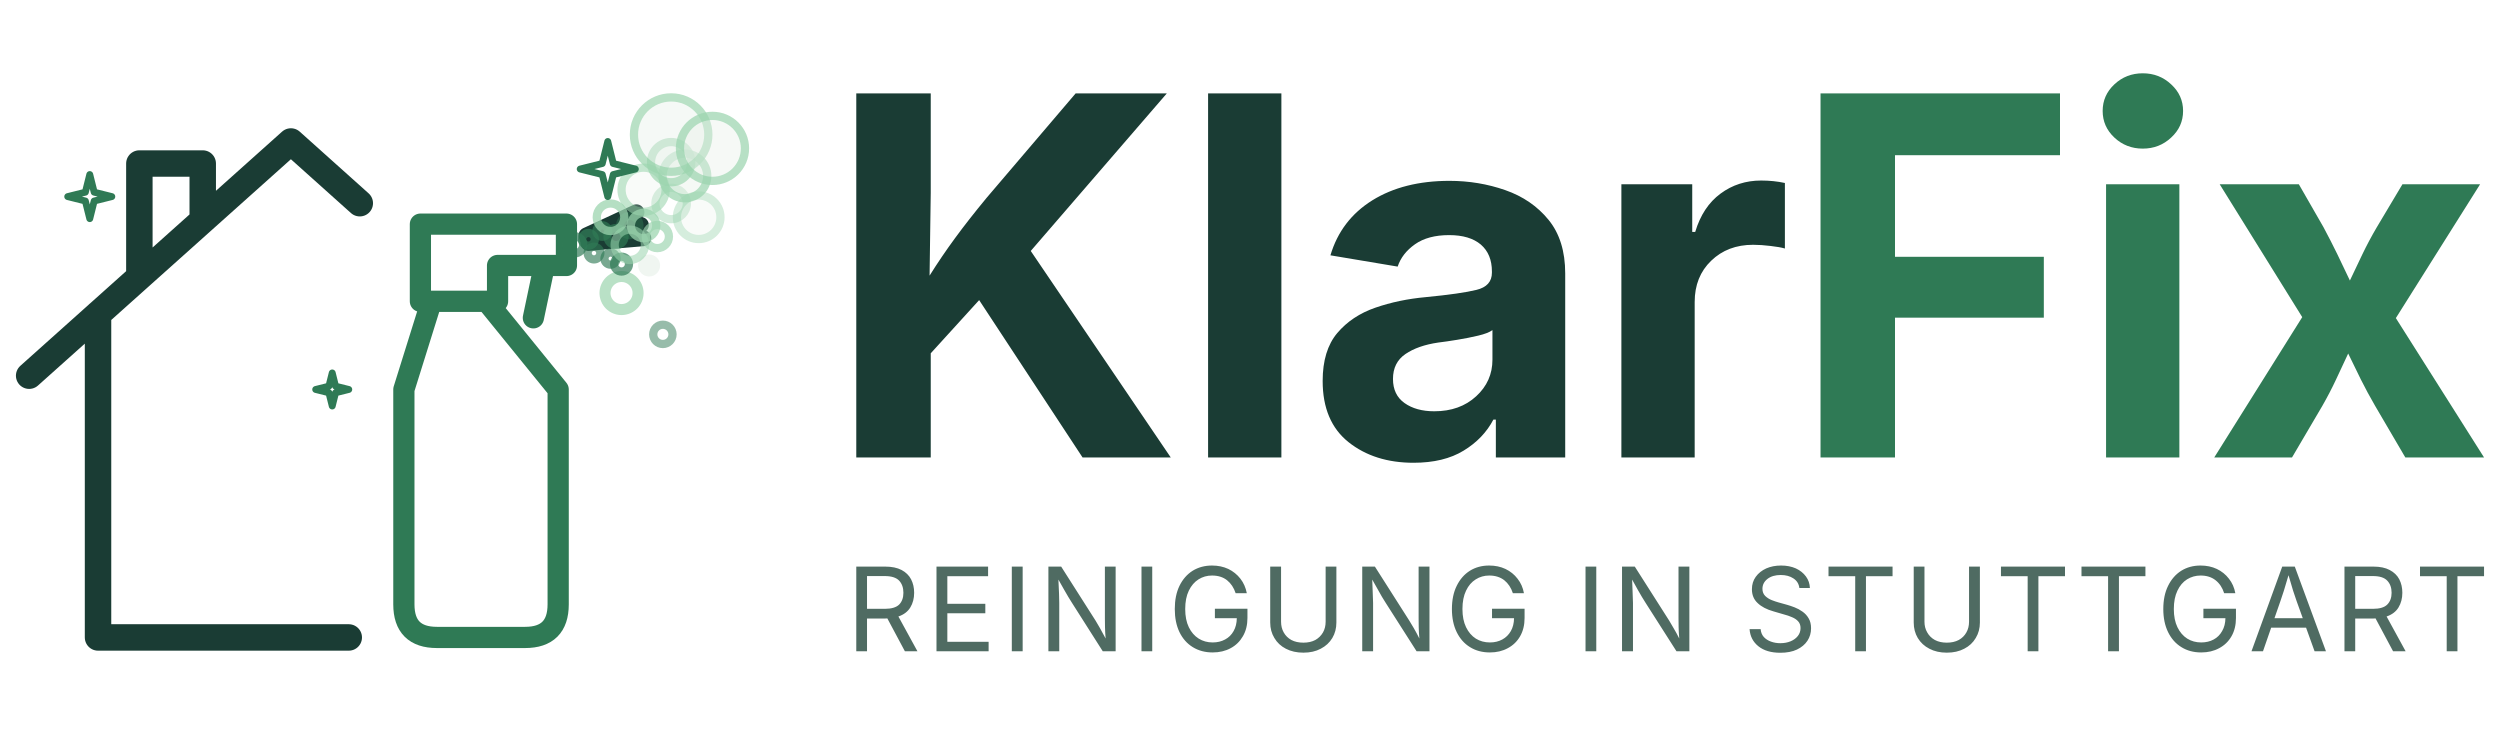
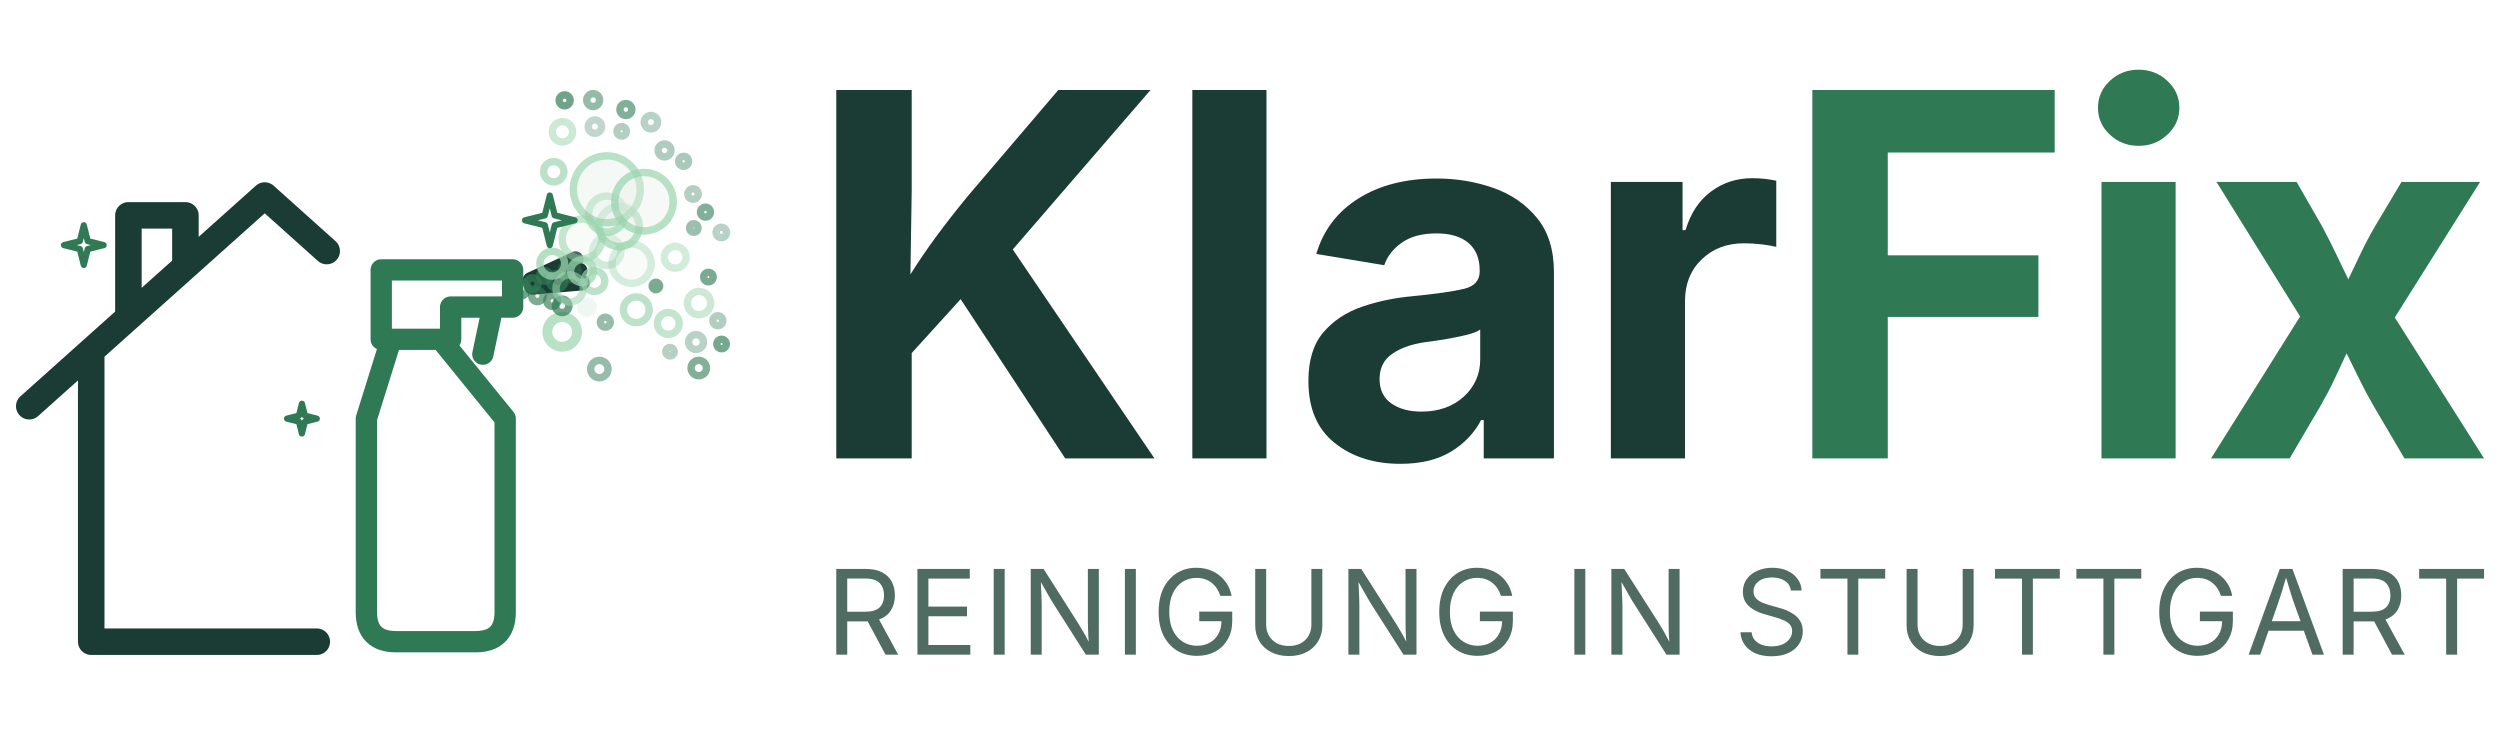
<svg xmlns="http://www.w3.org/2000/svg" viewBox="0 0 235 70" width="235" height="70" role="img" aria-label="KlarFix Logo">
-   <g transform="translate(-5.03 -2.24) scale(2.59)">
-     <path d="M3 14.5L12.5 6L15 8.24M7 10.92V6.8H9.3V8.86M5.5 12.26V24H14.6" fill="none" stroke="#1A3C34" stroke-width="0.96" stroke-linecap="round" stroke-linejoin="round" />
-     <path d="M17.2 11.8V9H22.5V10.5H20V11.8ZM17.6 11.8L16.6 15V22.8Q16.6 24 17.8 24H21Q22.2 24 22.2 22.8V15L19.6 11.8M21.7 10.5L21.3 12.4" fill="none" stroke="#2F7A55" stroke-width="0.77" stroke-linecap="round" stroke-linejoin="round" />
-     <path d="M23.23 9.41L25.04 8.57M23.27 9.54L25.2 9.03M23.3 9.68L25.29 9.51" fill="none" stroke="#1A3C34" stroke-width="0.58" stroke-linecap="round" stroke-linejoin="round" />
+   <g transform="translate(-4.24 4.4) scale(2.33)">
+     <path d="M3 14.5L12.5 6L15 8.24M7 10.92V6.8H9.3V8.86M5.5 12.26V24H14.6" fill="none" stroke="#1A3C34" stroke-width="1.07" stroke-linecap="round" stroke-linejoin="round" />
+     <path d="M17.2 11.8V9H22.5V10.5H20V11.8ZM17.6 11.8L16.6 15V22.8Q16.6 24 17.8 24H21Q22.2 24 22.2 22.8V15L19.6 11.8M21.7 10.5L21.3 12.4" fill="none" stroke="#2F7A55" stroke-width="0.86" stroke-linecap="round" stroke-linejoin="round" />
+     <path d="M23.23 9.41L25.04 8.57M23.27 9.54L25.2 9.03M23.3 9.68L25.29 9.51" fill="none" stroke="#1A3C34" stroke-width="0.64" stroke-linecap="round" stroke-linejoin="round" />
    <circle cx="24.5" cy="11.5" r="0.6" fill="none" stroke="#9BD4AE" stroke-width="0.4" opacity="0.7" />
    <circle cx="25.5" cy="10.5" r="0.4" fill="#E6F0E8" opacity="0.6" />
    <circle cx="26" cy="13" r="0.35" fill="none" stroke="#2F7A55" stroke-width="0.3" opacity="0.5" />
    <circle cx="22.8" cy="9.75" r="0.31" fill="none" stroke="#2F7A55" stroke-width="0.3" opacity="0.69" />
    <circle cx="23.3" cy="9.55" r="0.23" fill="none" stroke="#2F7A55" stroke-width="0.3" opacity="0.75" />
    <circle cx="23.5" cy="10.05" r="0.23" fill="none" stroke="#2F7A55" stroke-width="0.3" opacity="0.63" />
    <circle cx="23.8" cy="9.25" r="0.21" fill="none" stroke="#2F7A55" stroke-width="0.3" opacity="0.67" />
    <circle cx="24.1" cy="10.25" r="0.22" fill="none" stroke="#2F7A55" stroke-width="0.3" opacity="0.65" />
    <circle cx="24.3" cy="9.45" r="0.31" fill="none" stroke="#2F7A55" stroke-width="0.3" opacity="0.67" />
    <circle cx="24.5" cy="10.45" r="0.27" fill="none" stroke="#2F7A55" stroke-width="0.3" opacity="0.7" />
    <circle cx="24.8" cy="9.05" r="0.35" fill="none" stroke="#2F7A55" stroke-width="0.3" opacity="0.44" />
    <circle cx="24.1" cy="8.75" r="0.5" fill="none" stroke="#9BD4AE" stroke-width="0.3" opacity="0.74" />
    <circle cx="24.8" cy="9.75" r="0.55" fill="none" stroke="#9BD4AE" stroke-width="0.3" opacity="0.56" />
    <circle cx="25.3" cy="9.05" r="0.46" fill="none" stroke="#9BD4AE" stroke-width="0.3" opacity="0.73" />
    <circle cx="25.8" cy="9.45" r="0.42" fill="none" stroke="#9BD4AE" stroke-width="0.3" opacity="0.67" />
    <circle cx="26.3" cy="8.25" r="0.57" fill="none" stroke="#9BD4AE" stroke-width="0.3" opacity="0.46" />
    <circle cx="25.3" cy="7.75" r="0.8" fill="#E6F0E8" fill-opacity="0.39" stroke="#9BD4AE" stroke-width="0.3" opacity="0.59" />
    <circle cx="26.8" cy="7.25" r="0.81" fill="#E6F0E8" fill-opacity="0.57" stroke="#9BD4AE" stroke-width="0.3" opacity="0.72" />
    <circle cx="27.3" cy="8.75" r="0.79" fill="#E6F0E8" fill-opacity="0.57" stroke="#9BD4AE" stroke-width="0.3" opacity="0.42" />
    <circle cx="26.3" cy="6.75" r="0.73" fill="#E6F0E8" fill-opacity="0.5" stroke="#9BD4AE" stroke-width="0.3" opacity="0.68" />
    <circle cx="26.3" cy="5.75" r="1.35" fill="#E6F0E8" fill-opacity="0.6" stroke="#9BD4AE" stroke-width="0.3" opacity="0.7" />
    <circle cx="27.8" cy="6.25" r="1.18" fill="#E6F0E8" fill-opacity="0.52" stroke="#9BD4AE" stroke-width="0.3" opacity="0.72" />
+     <circle cx="28.78" cy="11.16" r="0.44" fill="none" stroke="#9BD4AE" stroke-width="0.3" opacity="0.6" />
+     <circle cx="24.6" cy="2.16" r="0.22" fill="none" stroke="#2F7A55" stroke-width="0.3" opacity="0.69" />
+     <circle cx="29.9" cy="11.91" r="0.3" fill="none" stroke="#2F7A55" stroke-width="0.3" opacity="0.34" />
+     <circle cx="24.51" cy="3.43" r="0.41" fill="none" stroke="#9BD4AE" stroke-width="0.3" opacity="0.52" />
+     <circle cx="27.49" cy="10.61" r="0.52" fill="none" stroke="#9BD4AE" stroke-width="0.3" opacity="0.67" />
+     <circle cx="29.78" cy="5.94" r="0.21" fill="none" stroke="#2F7A55" stroke-width="0.3" opacity="0.36" />
+     <circle cx="24.16" cy="5.04" r="0.41" fill="none" stroke="#9BD4AE" stroke-width="0.3" opacity="0.68" />
+     <circle cx="29.81" cy="7.31" r="0.17" fill="none" stroke="#2F7A55" stroke-width="0.3" opacity="0.48" />
+     <circle cx="25.82" cy="3.22" r="0.27" fill="none" stroke="#2F7A55" stroke-width="0.3" opacity="0.3" />
+     <circle cx="29.4" cy="4.62" r="0.2" fill="none" stroke="#2F7A55" stroke-width="0.3" opacity="0.41" />
+     <circle cx="29.06" cy="8.49" r="0.44" fill="none" stroke="#9BD4AE" stroke-width="0.3" opacity="0.45" />
+     <circle cx="30.02" cy="10.34" r="0.47" fill="none" stroke="#9BD4AE" stroke-width="0.3" opacity="0.5" />
+     <circle cx="28.63" cy="4.18" r="0.26" fill="none" stroke="#2F7A55" stroke-width="0.3" opacity="0.38" />
+     <circle cx="26.9" cy="3.41" r="0.19" fill="none" stroke="#2F7A55" stroke-width="0.3" opacity="0.36" />
+     <circle cx="30.92" cy="7.49" r="0.21" fill="none" stroke="#2F7A55" stroke-width="0.3" opacity="0.34" />
+     <circle cx="30.4" cy="9.29" r="0.19" fill="none" stroke="#2F7A55" stroke-width="0.3" opacity="0.64" />
+     <circle cx="28.28" cy="9.65" r="0.15" fill="none" stroke="#2F7A55" stroke-width="0.3" opacity="0.64" />
+     <circle cx="30.01" cy="12.96" r="0.31" fill="none" stroke="#2F7A55" stroke-width="0.3" opacity="0.59" />
+     <circle cx="30.93" cy="11.99" r="0.19" fill="none" stroke="#2F7A55" stroke-width="0.3" opacity="0.66" />
+     <circle cx="27.07" cy="2.53" r="0.24" fill="none" stroke="#2F7A55" stroke-width="0.3" opacity="0.6" />
+     <circle cx="30.78" cy="11.05" r="0.2" fill="none" stroke="#2F7A55" stroke-width="0.3" opacity="0.37" />
+     <circle cx="28.85" cy="12.3" r="0.17" fill="none" stroke="#2F7A55" stroke-width="0.3" opacity="0.35" />
+     <circle cx="28.08" cy="3.04" r="0.27" fill="none" stroke="#2F7A55" stroke-width="0.3" opacity="0.34" />
+     <circle cx="30.28" cy="6.67" r="0.2" fill="none" stroke="#2F7A55" stroke-width="0.3" opacity="0.6" />
+     <circle cx="26.24" cy="11.11" r="0.2" fill="none" stroke="#2F7A55" stroke-width="0.3" opacity="0.5" />
+     <circle cx="25.75" cy="2.15" r="0.26" fill="none" stroke="#2F7A55" stroke-width="0.3" opacity="0.51" />
    <path class="star" d="M5.2 7.2L5.36 7.84L6 8L5.36 8.16L5.2 8.8L5.04 8.16L4.4 8L5.04 7.84Z" fill="none" stroke="#2F7A55" stroke-width="0.25" stroke-linejoin="round" />
    <path class="star" d="M24 6L24.2 6.8L25 7L24.2 7.2L24 8L23.8 7.2L23 7L23.8 6.8Z" fill="none" stroke="#2F7A55" stroke-width="0.25" stroke-linejoin="round" />
    <path class="star" d="M14 14.4L14.12 14.88L14.6 15L14.12 15.12L14 15.6L13.88 15.12L13.4 15L13.88 14.88Z" fill="none" stroke="#2F7A55" stroke-width="0.25" stroke-linejoin="round" />
  </g>
-   <path d="M80.49 43V8.78H87.49V18.12L87.38 25.91Q88.5 24.12 89.77 22.39Q91.03 20.67 92.73 18.61L101.11 8.78H109.68L96.89 23.59L110.05 43H101.76L92.04 28.21L87.49 33.21V43ZM120.45 8.78V43H113.56V8.78ZM132.87 43.5Q129.2 43.5 126.76 41.56Q124.33 39.62 124.33 35.81Q124.33 32.94 125.7 31.31Q127.08 29.68 129.29 28.92Q131.49 28.16 134.02 27.93Q137.33 27.61 138.78 27.25Q140.24 26.9 140.24 25.63V25.52Q140.24 23.89 139.2 22.99Q138.15 22.1 136.22 22.1Q134.23 22.1 133.01 22.96Q131.79 23.82 131.38 25.06L125.06 24Q126.05 20.67 129 18.83Q131.95 17 136.25 17Q139 17 141.49 17.87Q143.99 18.74 145.56 20.66Q147.13 22.58 147.13 25.7V43H140.61V39.44H140.38Q139.44 41.23 137.58 42.36Q135.72 43.5 132.87 43.5ZM134.82 38.66Q137.23 38.66 138.76 37.25Q140.29 35.85 140.29 33.81V31.03Q139.88 31.33 138.95 31.55Q138.02 31.77 136.98 31.94Q135.95 32.11 135.19 32.2Q133.28 32.48 132.11 33.28Q130.94 34.08 130.94 35.62Q130.94 37.12 132.03 37.89Q133.12 38.66 134.82 38.66ZM152.41 43V17.32H159.07V21.8H159.35Q160.06 19.43 161.73 18.2Q163.39 16.97 165.55 16.97Q166.72 16.97 167.78 17.2V23.36Q167.32 23.22 166.43 23.12Q165.55 23.01 164.79 23.01Q162.4 23.01 160.85 24.51Q159.3 26 159.3 28.39V43Z" fill="#1A3C34" />
-   <path d="M171.13 43V8.78H193.64V14.59H178.13V24.14H192.12V29.86H178.13V43ZM197.97 43V17.32H204.86V43ZM201.42 13.97Q199.86 13.97 198.75 12.93Q197.65 11.9 197.65 10.43Q197.65 8.96 198.75 7.93Q199.86 6.89 201.42 6.89Q202.98 6.89 204.09 7.93Q205.21 8.96 205.21 10.43Q205.21 11.9 204.09 12.93Q202.98 13.97 201.42 13.97ZM208.14 43 216.41 29.81 208.65 17.32H216.09L218.41 21.36Q219.1 22.65 219.71 23.9Q220.32 25.15 220.89 26.37Q221.47 25.15 222.07 23.89Q222.68 22.62 223.42 21.36L225.83 17.32H233.13L225.21 29.9L233.5 43H226.1L223.26 38.15Q222.54 36.91 221.92 35.67Q221.3 34.43 220.73 33.23Q220.18 34.43 219.59 35.67Q219.01 36.91 218.3 38.15L215.45 43Z" fill="#2F7A55" />
-   <path d="M80.49 61.22V53.26H83.21Q84.14 53.26 84.75 53.58Q85.35 53.9 85.64 54.45Q85.93 55.01 85.93 55.72Q85.93 56.51 85.57 57.1Q85.21 57.69 84.45 57.95L86.24 61.22H85.06L83.41 58.13Q83.32 58.14 83.22 58.14H81.5V61.22ZM81.5 57.23H83.17Q84.11 57.23 84.52 56.83Q84.92 56.42 84.92 55.72Q84.92 55.01 84.52 54.58Q84.11 54.15 83.16 54.15H81.5ZM88.03 61.22V53.26H92.88V54.16H89.05V56.76H92.62V57.65H89.05V60.33H92.93V61.22ZM96.13 53.26V61.22H95.11V53.26ZM98.55 61.22V53.26H99.75L102.99 58.35Q103.15 58.61 103.4 59.05Q103.65 59.48 103.93 60.02Q103.88 59.45 103.87 58.96Q103.86 58.47 103.86 58.15V53.26H104.87V61.22H103.66L100.78 56.69Q100.6 56.41 100.42 56.11Q100.24 55.81 100.02 55.42Q99.8 55.03 99.49 54.48Q99.52 55.24 99.55 55.82Q99.57 56.39 99.57 56.68V61.22ZM108.31 53.26V61.22H107.3V53.26ZM113.99 61.33Q112.93 61.33 112.12 60.83Q111.32 60.34 110.87 59.42Q110.43 58.5 110.43 57.25Q110.43 55.98 110.87 55.07Q111.32 54.15 112.11 53.65Q112.91 53.16 113.93 53.16Q114.77 53.16 115.46 53.48Q116.14 53.81 116.6 54.4Q117.05 54.98 117.2 55.76H116.15Q115.9 54.99 115.34 54.54Q114.78 54.1 113.93 54.1Q113.23 54.1 112.66 54.46Q112.09 54.82 111.75 55.52Q111.41 56.22 111.41 57.25Q111.41 58.26 111.75 58.96Q112.09 59.66 112.68 60.03Q113.26 60.39 113.99 60.39Q114.65 60.39 115.16 60.11Q115.67 59.84 115.96 59.32Q116.25 58.81 116.26 58.11H114.2V57.22H117.26V58.09Q117.26 59.08 116.83 59.81Q116.41 60.54 115.68 60.93Q114.94 61.33 113.99 61.33ZM122.52 61.35Q121.58 61.35 120.87 60.98Q120.17 60.62 119.79 59.97Q119.4 59.33 119.4 58.52V53.26H120.42V58.44Q120.42 59.01 120.67 59.45Q120.92 59.9 121.39 60.16Q121.86 60.41 122.52 60.41Q123.17 60.41 123.64 60.16Q124.1 59.9 124.36 59.45Q124.61 59.01 124.61 58.44V53.26H125.62V58.52Q125.62 59.33 125.24 59.97Q124.85 60.62 124.15 60.98Q123.46 61.35 122.52 61.35ZM128.05 61.22V53.26H129.24L132.48 58.35Q132.64 58.61 132.9 59.05Q133.15 59.48 133.42 60.02Q133.37 59.45 133.36 58.96Q133.35 58.47 133.35 58.15V53.26H134.37V61.22H133.16L130.27 56.69Q130.09 56.41 129.91 56.11Q129.73 55.81 129.52 55.42Q129.3 55.03 128.99 54.48Q129.02 55.24 129.04 55.82Q129.07 56.39 129.07 56.68V61.22ZM140.05 61.33Q138.98 61.33 138.18 60.83Q137.38 60.34 136.93 59.42Q136.48 58.5 136.48 57.25Q136.48 55.98 136.93 55.07Q137.38 54.15 138.17 53.65Q138.96 53.16 139.98 53.16Q140.83 53.16 141.51 53.48Q142.2 53.81 142.65 54.4Q143.11 54.98 143.25 55.76H142.21Q141.96 54.99 141.4 54.54Q140.83 54.1 139.99 54.1Q139.29 54.1 138.72 54.46Q138.14 54.82 137.81 55.52Q137.47 56.22 137.47 57.25Q137.47 58.26 137.81 58.96Q138.15 59.66 138.73 60.03Q139.31 60.39 140.05 60.39Q140.71 60.39 141.22 60.11Q141.72 59.84 142.02 59.32Q142.31 58.81 142.32 58.11H140.25V57.22H143.31V58.09Q143.31 59.08 142.89 59.81Q142.47 60.54 141.73 60.93Q141 61.33 140.05 61.33ZM150.05 53.26V61.22H149.04V53.26ZM152.47 61.22V53.26H153.67L156.91 58.35Q157.07 58.61 157.32 59.05Q157.58 59.48 157.85 60.02Q157.8 59.45 157.79 58.96Q157.78 58.47 157.78 58.15V53.26H158.8V61.22H157.59L154.7 56.69Q154.52 56.41 154.34 56.11Q154.16 55.81 153.94 55.42Q153.73 55.03 153.42 54.48Q153.45 55.24 153.47 55.82Q153.5 56.39 153.5 56.68V61.22ZM167.35 61.36Q166.05 61.36 165.29 60.75Q164.53 60.14 164.46 59.14H165.5Q165.54 59.59 165.8 59.88Q166.07 60.17 166.47 60.31Q166.88 60.46 167.35 60.46Q167.89 60.46 168.32 60.28Q168.75 60.1 169 59.78Q169.25 59.46 169.25 59.04Q169.25 58.65 169.03 58.41Q168.82 58.17 168.46 58.02Q168.1 57.86 167.67 57.75L166.71 57.47Q165.75 57.2 165.22 56.69Q164.68 56.19 164.68 55.39Q164.68 54.72 165.04 54.22Q165.41 53.71 166.03 53.43Q166.65 53.16 167.42 53.16Q168.2 53.16 168.81 53.43Q169.41 53.71 169.76 54.19Q170.11 54.67 170.13 55.27H169.14Q169.07 54.69 168.58 54.37Q168.1 54.05 167.39 54.05Q166.61 54.05 166.14 54.42Q165.67 54.79 165.67 55.35Q165.67 55.76 165.93 56.02Q166.19 56.27 166.54 56.41Q166.9 56.55 167.19 56.63L167.98 56.85Q168.3 56.94 168.69 57.09Q169.08 57.24 169.43 57.49Q169.79 57.74 170.01 58.12Q170.24 58.5 170.24 59.06Q170.24 59.71 169.9 60.23Q169.56 60.75 168.91 61.06Q168.27 61.36 167.35 61.36ZM171.88 54.16V53.26H177.9V54.16H175.4V61.22H174.39V54.16ZM183 61.35Q182.06 61.35 181.36 60.98Q180.66 60.62 180.27 59.97Q179.89 59.33 179.89 58.52V53.26H180.9V58.44Q180.9 59.01 181.16 59.45Q181.41 59.9 181.88 60.16Q182.35 60.41 183 60.41Q183.65 60.41 184.12 60.16Q184.59 59.9 184.84 59.45Q185.09 59.01 185.09 58.44V53.26H186.11V58.52Q186.11 59.33 185.72 59.97Q185.34 60.62 184.64 60.98Q183.94 61.35 183 61.35ZM188.09 54.16V53.26H194.11V54.16H191.61V61.22H190.6V54.16ZM195.66 54.16V53.26H201.67V54.16H199.18V61.22H198.16V54.16ZM206.91 61.33Q205.85 61.33 205.05 60.83Q204.25 60.34 203.8 59.42Q203.35 58.5 203.35 57.25Q203.35 55.98 203.8 55.07Q204.25 54.15 205.04 53.65Q205.83 53.16 206.85 53.16Q207.7 53.16 208.38 53.48Q209.07 53.81 209.52 54.4Q209.98 54.98 210.12 55.76H209.07Q208.83 54.99 208.26 54.54Q207.7 54.1 206.86 54.1Q206.16 54.1 205.58 54.46Q205.01 54.82 204.68 55.52Q204.34 56.22 204.34 57.25Q204.34 58.26 204.68 58.96Q205.02 59.66 205.6 60.03Q206.18 60.39 206.91 60.39Q207.58 60.39 208.09 60.11Q208.59 59.84 208.88 59.32Q209.18 58.81 209.19 58.11H207.12V57.22H210.18V58.09Q210.18 59.08 209.76 59.81Q209.34 60.54 208.6 60.93Q207.87 61.33 206.91 61.33ZM211.64 61.22 214.53 53.26H215.71L218.64 61.22H217.57L216.77 59H213.49L212.72 61.22ZM213.8 58.11H216.46L215.88 56.5Q215.74 56.1 215.55 55.52Q215.37 54.94 215.12 54.07Q214.86 54.96 214.68 55.54Q214.49 56.13 214.36 56.5ZM220.38 61.22V53.26H223.1Q224.03 53.26 224.63 53.58Q225.24 53.9 225.53 54.45Q225.82 55.01 225.82 55.72Q225.82 56.51 225.46 57.1Q225.1 57.69 224.34 57.95L226.13 61.22H224.95L223.3 58.13Q223.2 58.14 223.11 58.14H221.39V61.22ZM221.39 57.23H223.06Q224 57.23 224.4 56.83Q224.81 56.42 224.81 55.72Q224.81 55.01 224.4 54.58Q224 54.15 223.05 54.15H221.39ZM227.48 54.16V53.26H233.5V54.16H231V61.22H229.99V54.16Z" fill="#4F6B62" />
+   <path d="M78.61 43.09V8.46H85.7V17.92L85.58 25.79Q86.72 23.98 88 22.24Q89.28 20.5 91 18.4L99.48 8.46H108.15L95.2 23.45L108.52 43.09H100.13L90.3 28.12L85.7 33.19V43.09ZM119.05 8.46V43.09H112.08V8.46ZM131.63 43.6Q127.91 43.6 125.45 41.63Q122.99 39.67 122.99 35.81Q122.99 32.91 124.38 31.26Q125.78 29.61 128.01 28.84Q130.24 28.07 132.8 27.84Q136.14 27.51 137.62 27.15Q139.09 26.79 139.09 25.52V25.4Q139.09 23.75 138.04 22.84Q136.98 21.94 135.03 21.94Q133 21.94 131.77 22.81Q130.54 23.68 130.12 24.93L123.73 23.87Q124.73 20.5 127.72 18.64Q130.7 16.78 135.05 16.78Q137.84 16.78 140.36 17.66Q142.88 18.54 144.47 20.48Q146.07 22.42 146.07 25.59V43.09H139.47V39.48H139.23Q138.28 41.3 136.4 42.45Q134.52 43.6 131.63 43.6ZM133.61 38.69Q136.05 38.69 137.6 37.28Q139.14 35.86 139.14 33.79V30.98Q138.72 31.28 137.78 31.5Q136.84 31.72 135.79 31.9Q134.75 32.07 133.98 32.16Q132.05 32.44 130.87 33.26Q129.68 34.07 129.68 35.63Q129.68 37.14 130.78 37.92Q131.89 38.69 133.61 38.69ZM151.42 43.09V17.1H158.16V21.63H158.44Q159.16 19.24 160.84 18Q162.53 16.75 164.71 16.75Q165.9 16.75 166.97 16.99V23.21Q166.5 23.08 165.61 22.97Q164.71 22.87 163.94 22.87Q161.53 22.87 159.96 24.38Q158.39 25.89 158.39 28.3V43.09Z" fill="#1A3C34" />
+   <path d="M170.36 43.09V8.46H193.14V14.34H177.45V24H191.61V29.79H177.45V43.09ZM197.54 43.09V17.1H204.51V43.09ZM201.03 13.71Q199.45 13.71 198.33 12.66Q197.21 11.62 197.21 10.13Q197.21 8.64 198.33 7.6Q199.45 6.55 201.03 6.55Q202.61 6.55 203.73 7.6Q204.86 8.64 204.86 10.13Q204.86 11.62 203.73 12.66Q202.61 13.71 201.03 13.71ZM207.84 43.09 216.21 29.75 208.35 17.1H215.88L218.23 21.19Q218.93 22.49 219.54 23.76Q220.16 25.03 220.74 26.26Q221.32 25.03 221.94 23.75Q222.55 22.47 223.3 21.19L225.74 17.1H233.13L225.11 29.84L233.5 43.09H226.02L223.13 38.18Q222.41 36.93 221.79 35.67Q221.16 34.42 220.58 33.21Q220.02 34.42 219.43 35.67Q218.83 36.93 218.11 38.18L215.23 43.09Z" fill="#2F7A55" />
+   <path d="M78.61 61.54V53.48H81.37Q82.31 53.48 82.92 53.8Q83.53 54.12 83.83 54.68Q84.12 55.25 84.12 55.97Q84.12 56.77 83.75 57.36Q83.39 57.96 82.63 58.23L84.43 61.54H83.24L81.56 58.41Q81.47 58.41 81.38 58.41H79.64V61.54ZM79.64 57.5H81.33Q82.28 57.5 82.69 57.09Q83.1 56.68 83.1 55.97Q83.1 55.25 82.69 54.81Q82.28 54.38 81.32 54.38H79.64ZM86.24 61.54V53.48H91.16V54.39H87.27V57.02H90.9V57.93H87.27V60.63H91.21V61.54ZM94.44 53.48V61.54H93.41V53.48ZM96.89 61.54V53.48H98.1L101.38 58.64Q101.54 58.9 101.8 59.34Q102.06 59.78 102.34 60.33Q102.29 59.74 102.28 59.25Q102.26 58.75 102.26 58.43V53.48H103.29V61.54H102.07L99.15 56.95Q98.96 56.67 98.78 56.36Q98.6 56.06 98.38 55.66Q98.16 55.27 97.84 54.71Q97.87 55.49 97.9 56.07Q97.92 56.65 97.92 56.94V61.54ZM106.77 53.48V61.54H105.74V53.48ZM112.52 61.65Q111.44 61.65 110.63 61.15Q109.82 60.65 109.36 59.72Q108.91 58.79 108.91 57.52Q108.91 56.23 109.36 55.3Q109.82 54.38 110.62 53.87Q111.42 53.37 112.45 53.37Q113.31 53.37 114 53.7Q114.7 54.03 115.16 54.63Q115.62 55.22 115.77 56.01H114.71Q114.46 55.23 113.89 54.78Q113.31 54.32 112.46 54.32Q111.75 54.32 111.17 54.69Q110.59 55.05 110.25 55.76Q109.91 56.48 109.91 57.52Q109.91 58.54 110.25 59.25Q110.6 59.96 111.19 60.33Q111.78 60.7 112.52 60.7Q113.19 60.7 113.7 60.42Q114.22 60.14 114.51 59.62Q114.81 59.1 114.82 58.39H112.73V57.49H115.83V58.37Q115.83 59.37 115.4 60.11Q114.97 60.85 114.23 61.25Q113.48 61.65 112.52 61.65ZM121.15 61.67Q120.2 61.67 119.49 61.3Q118.77 60.93 118.38 60.28Q117.99 59.63 117.99 58.8V53.48H119.02V58.72Q119.02 59.3 119.28 59.75Q119.54 60.2 120.01 60.46Q120.49 60.72 121.15 60.72Q121.81 60.72 122.29 60.46Q122.76 60.2 123.01 59.75Q123.27 59.3 123.27 58.72V53.48H124.3V58.8Q124.3 59.63 123.91 60.28Q123.52 60.93 122.81 61.3Q122.1 61.67 121.15 61.67ZM126.75 61.54V53.48H127.96L131.24 58.64Q131.4 58.9 131.66 59.34Q131.92 59.78 132.19 60.33Q132.14 59.74 132.13 59.25Q132.12 58.75 132.12 58.43V53.48H133.15V61.54H131.93L129 56.95Q128.82 56.67 128.64 56.36Q128.46 56.06 128.24 55.66Q128.01 55.27 127.7 54.71Q127.73 55.49 127.76 56.07Q127.78 56.65 127.78 56.94V61.54ZM138.9 61.65Q137.82 61.65 137.01 61.15Q136.2 60.65 135.74 59.72Q135.29 58.79 135.29 57.52Q135.29 56.23 135.74 55.3Q136.2 54.38 137 53.87Q137.8 53.37 138.83 53.37Q139.69 53.37 140.38 53.7Q141.08 54.03 141.54 54.63Q142 55.22 142.15 56.01H141.09Q140.84 55.23 140.27 54.78Q139.69 54.32 138.84 54.32Q138.13 54.32 137.55 54.69Q136.97 55.05 136.63 55.76Q136.29 56.48 136.29 57.52Q136.29 58.54 136.63 59.25Q136.98 59.96 137.57 60.33Q138.16 60.7 138.9 60.7Q139.57 60.7 140.08 60.42Q140.6 60.14 140.89 59.62Q141.19 59.1 141.2 58.39H139.11V57.49H142.21V58.37Q142.21 59.37 141.78 60.11Q141.35 60.85 140.61 61.25Q139.86 61.65 138.9 61.65ZM149.02 53.48V61.54H147.99V53.48ZM151.47 61.54V53.48H152.68L155.97 58.64Q156.13 58.9 156.39 59.34Q156.64 59.78 156.92 60.33Q156.87 59.74 156.86 59.25Q156.85 58.75 156.85 58.43V53.48H157.88V61.54H156.65L153.73 56.95Q153.55 56.67 153.36 56.36Q153.18 56.06 152.96 55.66Q152.74 55.27 152.42 54.71Q152.46 55.49 152.48 56.07Q152.51 56.65 152.51 56.94V61.54ZM166.53 61.69Q165.22 61.69 164.44 61.07Q163.67 60.45 163.6 59.43H164.65Q164.7 59.89 164.96 60.18Q165.23 60.48 165.64 60.62Q166.06 60.76 166.53 60.76Q167.07 60.76 167.51 60.59Q167.95 60.41 168.2 60.08Q168.46 59.76 168.46 59.33Q168.46 58.94 168.24 58.7Q168.02 58.45 167.65 58.3Q167.29 58.14 166.86 58.02L165.88 57.74Q164.91 57.47 164.37 56.95Q163.83 56.44 163.83 55.64Q163.83 54.95 164.19 54.44Q164.56 53.93 165.19 53.65Q165.82 53.37 166.6 53.37Q167.39 53.37 168.01 53.65Q168.62 53.93 168.97 54.42Q169.33 54.9 169.35 55.51H168.34Q168.27 54.92 167.78 54.6Q167.29 54.28 166.57 54.28Q165.78 54.28 165.3 54.65Q164.83 55.02 164.83 55.59Q164.83 56.01 165.09 56.27Q165.35 56.53 165.71 56.67Q166.07 56.81 166.37 56.89L167.17 57.12Q167.5 57.2 167.89 57.35Q168.28 57.51 168.64 57.76Q169 58.01 169.23 58.4Q169.46 58.78 169.46 59.35Q169.46 60.01 169.11 60.54Q168.77 61.07 168.11 61.38Q167.46 61.69 166.53 61.69ZM171.12 54.39V53.48H177.21V54.39H174.68V61.54H173.66V54.39ZM182.37 61.67Q181.42 61.67 180.71 61.3Q180 60.93 179.61 60.28Q179.22 59.63 179.22 58.8V53.48H180.25V58.72Q180.25 59.3 180.5 59.75Q180.76 60.2 181.24 60.46Q181.71 60.72 182.37 60.72Q183.04 60.72 183.51 60.46Q183.98 60.2 184.24 59.75Q184.49 59.3 184.49 58.72V53.48H185.52V58.8Q185.52 59.63 185.13 60.28Q184.74 60.93 184.03 61.3Q183.33 61.67 182.37 61.67ZM187.53 54.39V53.48H193.62V54.39H191.09V61.54H190.07V54.39ZM195.18 54.39V53.48H201.28V54.39H198.75V61.54H197.72V54.39ZM206.58 61.65Q205.51 61.65 204.69 61.15Q203.88 60.65 203.43 59.72Q202.97 58.79 202.97 57.52Q202.97 56.23 203.43 55.3Q203.88 54.38 204.68 53.87Q205.48 53.37 206.52 53.37Q207.37 53.37 208.07 53.7Q208.77 54.03 209.23 54.63Q209.69 55.22 209.83 56.01H208.77Q208.52 55.23 207.95 54.78Q207.38 54.32 206.52 54.32Q205.81 54.32 205.24 54.69Q204.66 55.05 204.32 55.76Q203.97 56.48 203.97 57.52Q203.97 58.54 204.32 59.25Q204.66 59.96 205.25 60.33Q205.84 60.7 206.58 60.7Q207.26 60.7 207.77 60.42Q208.28 60.14 208.58 59.62Q208.87 59.1 208.88 58.39H206.79V57.49H209.89V58.37Q209.89 59.37 209.46 60.11Q209.04 60.85 208.29 61.25Q207.55 61.65 206.58 61.65ZM211.37 61.54 214.3 53.48H215.49L218.45 61.54H217.37L216.56 59.29H213.24L212.46 61.54ZM213.55 58.39H216.25L215.66 56.76Q215.51 56.35 215.33 55.76Q215.15 55.18 214.89 54.3Q214.63 55.19 214.44 55.79Q214.25 56.38 214.12 56.76ZM220.21 61.54V53.48H222.97Q223.91 53.48 224.52 53.8Q225.13 54.12 225.43 54.68Q225.72 55.25 225.72 55.97Q225.72 56.77 225.36 57.36Q224.99 57.96 224.23 58.23L226.04 61.54H224.85L223.17 58.41Q223.07 58.41 222.98 58.41H221.24V61.54ZM221.24 57.5H222.93Q223.88 57.5 224.29 57.09Q224.7 56.68 224.7 55.97Q224.7 55.25 224.29 54.81Q223.88 54.38 222.92 54.38H221.24ZM227.4 54.39V53.48H233.5V54.39H230.97V61.54H229.94V54.39Z" fill="#4F6B62" />
</svg>
